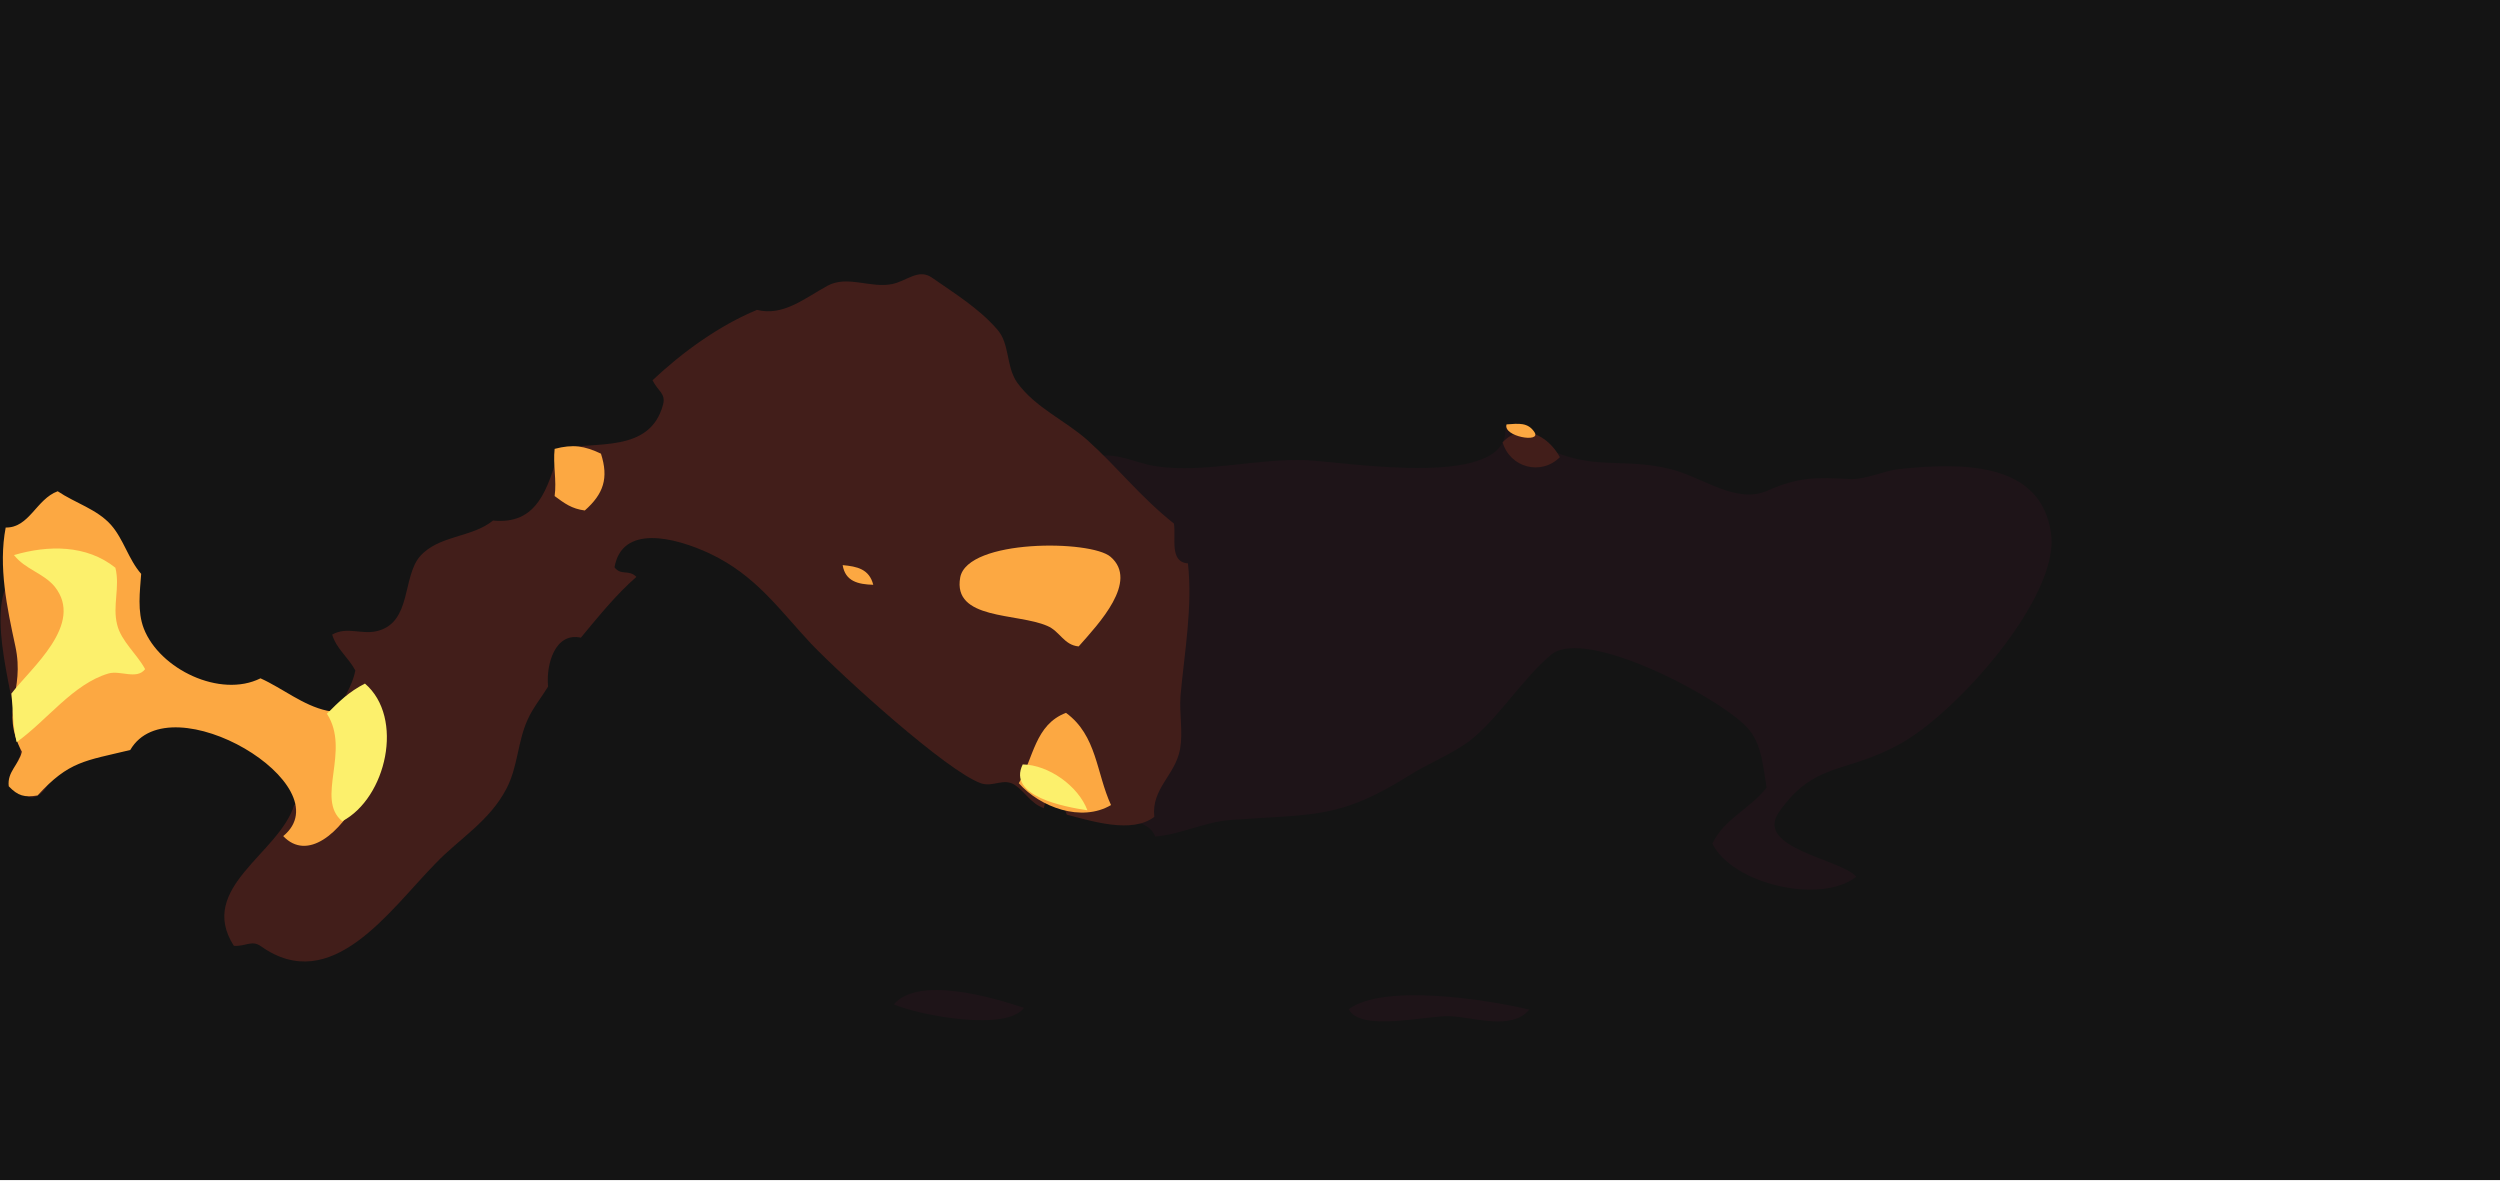
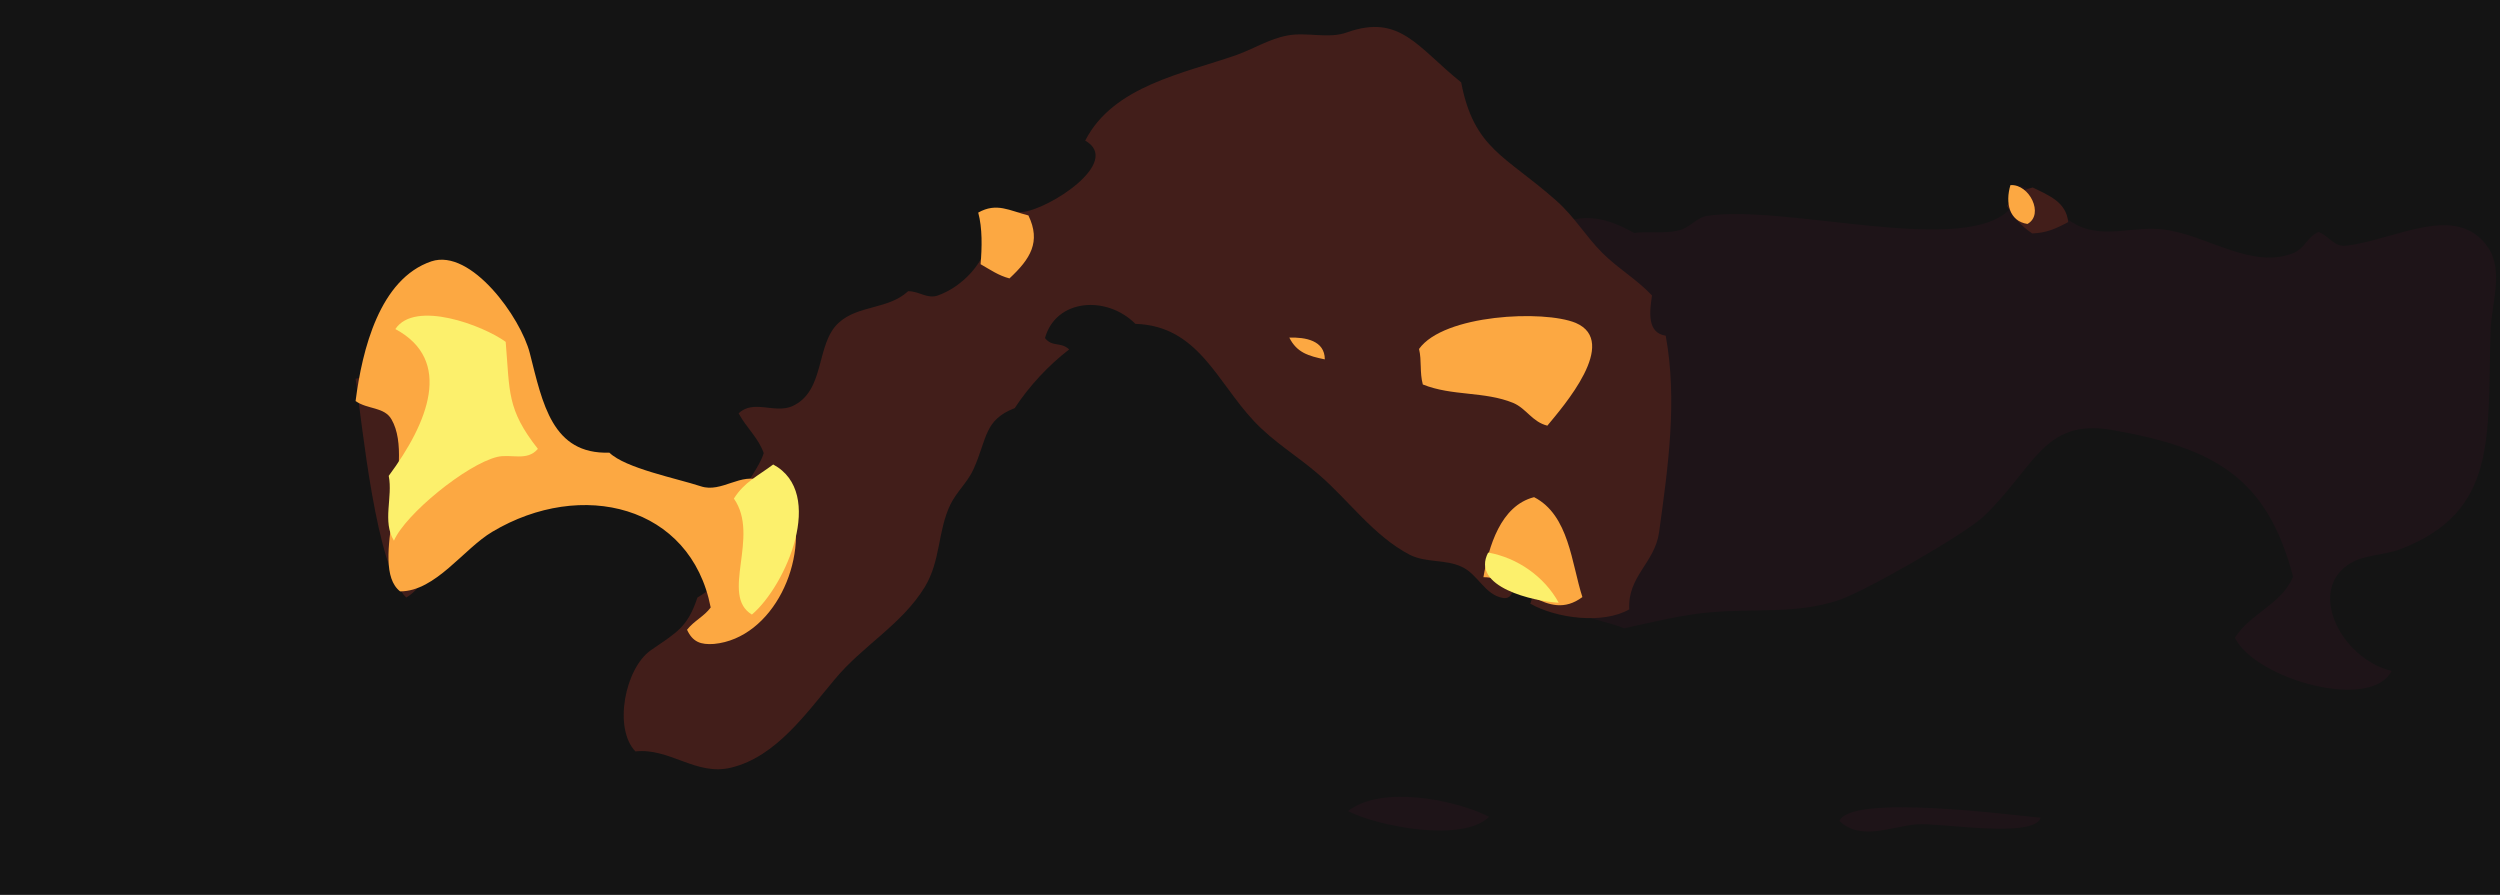
- <svg xmlns="http://www.w3.org/2000/svg" width="572" height="270" viewBox="0 0 572 270">
-   <rect width="572" height="270" fill="#141414" />
-   <path id="smoke" fill="#1e1418" fill-rule="evenodd" d="M391.8,193.0 C394.4,187.4 400.5,185.0 404.2,180.2 C403.4,175.6 403.2,170.8 400.3,167.1 C395.3,160.6 363.0,143.1 354.9,149.8 C348.4,155.2 342.5,164.8 336.0,169.7 C331.7,172.8 326.7,174.7 322.3,177.5 C306.3,187.5 300.5,186.2 281.7,187.6 C275.7,188.0 270.3,190.9 264.3,191.4 C262.7,187.1 256.7,188.4 253.6,185.3 C254.1,182.0 253.2,178.4 254.7,175.4 C258.7,167.5 258.9,161.5 257.6,152.9 C256.5,145.7 262.2,138.8 261.9,131.5 C261.6,121.8 251.2,115.6 247.8,106.6 C252.2,101.6 259.0,105.9 264.6,106.7 C275.8,108.3 287.7,104.8 299.0,105.3 C308.9,105.8 346.0,112.1 344.4,97.5 C348.0,95.9 349.3,100.2 352.2,101.7 C363.9,108.1 370.7,104.5 382.1,107.3 C389.5,109.1 397.1,115.4 404.3,112.3 C411.5,109.1 415.6,109.2 423.1,109.6 C427.0,109.8 430.8,107.7 434.7,107.3 C448.5,105.9 467.1,105.4 469.3,122.2 C471.2,136.8 447.2,163.7 434.2,170.5 C421.9,177.1 415.2,174.3 407.1,185.7 C401.1,194.1 421.5,196.6 424.7,200.6 C416.6,207.0 396.3,202.3 391.8,193.0Z M204.5,229.8 C210.2,223.2 227.1,228.2 234.3,230.6 C230.2,236.1 210.3,232.3 204.5,229.8Z M308.6,230.9 C316.7,224.9 340.7,228.8 349.9,231.0 C345.8,235.9 337.2,232.7 331.7,232.5 C326.5,232.3 311.2,236.2 308.6,230.9Z" />
-   <path id="ember" fill="#421e1a" fill-rule="evenodd" d="M59.7,216.5 C57.6,215.0 56.2,216.6 53.5,216.4 C45.0,203.1 63.9,195.3 67.3,184.2 C75.8,180.8 82.8,171.6 76.7,163.4 C78.4,160.1 80.6,157.1 81.3,153.4 C79.7,150.4 77.0,148.5 76.0,145.2 C79.5,143.2 82.9,145.4 86.6,144.3 C94.1,142.2 92.1,132.1 96.0,127.4 C100.3,122.4 107.9,123.1 112.8,119.1 C122.8,120.1 125.3,112.2 128.0,102.7 C136.1,100.9 148.7,103.8 151.7,92.6 C152.4,90.0 150.5,89.5 149.3,87.0 C156.1,80.6 164.5,74.5 173.2,70.9 C179.2,72.4 184.0,68.3 189.3,65.4 C193.8,62.9 199.2,66.0 204.1,65.0 C207.5,64.3 210.1,61.4 213.2,63.5 C218.5,67.2 223.9,70.5 228.1,75.3 C231.1,78.6 230.1,83.7 232.7,87.5 C236.9,93.3 243.6,96.1 248.8,100.7 C255.8,107.0 260.8,113.6 268.6,119.8 C269.1,123.1 267.5,128.6 271.8,128.9 C272.9,138.9 271.0,149.2 270.1,159.2 C269.8,163.3 270.7,167.4 270.0,171.4 C268.9,177.4 263.4,180.4 264.1,186.9 C259.0,190.8 249.9,187.9 244.1,186.4 C242.9,183.9 243.9,181.7 241.8,179.8 C239.3,180.7 239.6,182.4 238.8,184.9 C235.8,183.8 234.7,181.3 232.2,179.6 C229.6,177.9 227.2,180.2 224.4,179.2 C216.6,176.4 192.9,154.9 185.6,147.3 C178.3,139.5 173.0,131.7 162.5,126.7 C154.2,122.8 142.3,120.0 140.6,129.8 C142.1,131.8 143.9,130.2 145.6,132.0 C140.9,136.1 136.9,141.1 132.9,145.9 C127.0,144.6 124.9,152.0 125.4,157.1 C123.8,159.7 121.9,162.0 120.7,164.7 C118.4,169.8 118.5,175.4 115.9,180.4 C112.0,187.9 105.3,191.7 99.7,197.5 C89.1,208.3 75.9,228.0 59.7,216.5Z M343.8,101.2 C348.0,96.7 354.0,99.3 356.9,104.6 C352.6,108.9 345.5,107.0 343.8,101.2Z M4.7,172.9 C4.3,162.5 -2.8,143.3 1.5,133.9 C2.9,136.2 3.1,139.0 5.1,140.8 C14.4,149.0 12.3,155.6 11.6,167.6 C11.3,172.6 13.2,179.2 8.7,182.0 C4.9,184.4 2.0,176.5 4.7,172.9Z" />
-   <path id="orange" fill="#fca842" fill-rule="evenodd" d="M344.7,97.1 C347.5,96.9 349.6,96.6 351.1,98.9 C352.7,101.4 343.8,99.9 344.7,97.1Z M133.8,116.8 C130.8,116.4 129.2,115.2 126.9,113.5 C127.4,109.9 126.5,106.3 126.9,102.7 C131.1,101.6 133.7,102.0 137.5,103.8 C139.3,109.4 138.1,113.0 133.8,116.8Z M64.8,191.3 C78.8,179.8 38.9,155.9 29.8,171.6 C19.5,174.1 15.8,174.1 8.6,182.0 C5.6,182.5 4.1,182.1 2.0,179.9 C1.6,176.6 4.3,175.0 5.0,172.0 C-0.1,162.3 5.8,158.4 3.5,147.8 C1.6,139.0 -0.4,129.6 1.3,120.7 C6.7,120.8 8.3,114.2 13.2,112.4 C17.2,115.1 22.2,116.5 25.4,120.1 C28.3,123.4 29.4,128.0 32.3,131.3 C32.0,135.4 31.4,139.9 32.9,143.8 C36.5,153.1 50.4,159.8 59.6,155.2 C64.7,157.5 69.3,161.4 74.8,162.6 C77.4,163.2 78.2,161.0 80.5,159.6 C95.2,165.7 75.8,202.9 64.8,191.3Z M246.8,147.9 C243.4,147.6 242.5,144.4 239.6,143.2 C232.7,140.2 217.9,141.9 219.7,132.1 C221.4,123.3 249.6,123.5 254.1,127.4 C260.6,133.0 251.4,142.7 246.8,147.9Z M199.8,133.8 C196.3,133.7 193.4,133.0 192.8,129.3 C196.1,129.6 198.9,130.2 199.8,133.8Z M233.1,179.2 C236.5,173.4 236.8,165.8 243.9,163.1 C251.0,168.3 250.8,176.8 254.2,184.2 C247.4,188.2 238.0,184.7 233.1,179.2Z" />
-   <path id="gold" fill="#fcf06c" fill-rule="evenodd" d="M3.8,169.8 C2.9,166.0 3.0,162.4 2.6,158.7 C7.1,152.8 19.4,142.8 12.5,134.2 C9.9,131.1 5.8,130.3 3.2,127.0 C11.0,124.7 19.8,124.6 26.4,129.9 C27.5,134.3 25.7,138.6 26.8,142.9 C27.7,146.7 31.4,149.7 33.2,153.1 C31.3,155.6 27.5,153.3 24.8,154.1 C16.7,156.5 10.8,164.8 3.8,169.8Z M78.3,187.9 C72.1,182.8 80.3,171.8 74.8,163.3 C77.6,160.5 79.8,158.3 83.5,156.4 C92.6,164.2 88.4,182.6 78.3,187.9Z M248.8,185.4 C243.6,184.6 230.4,182.2 234.0,174.9 C239.9,175.0 246.7,179.8 248.8,185.4Z" />
+ <svg xmlns="http://www.w3.org/2000/svg" width="528" height="189" viewBox="0 0 528 189">
+   <rect width="528" height="189" fill="#141414" />
+   <path id="smoke" fill="#1e1418" fill-rule="evenodd" d="M472.0,134.7 C475.3,129.5 481.9,127.6 484.3,121.8 C478.8,100.9 467.8,94.6 446.0,90.8 C431.5,88.3 429.6,99.0 418.9,109.1 C414.7,113.0 393.7,125.0 388.2,126.8 C379.5,129.7 370.5,128.5 361.5,129.3 C355.2,129.8 349.1,131.4 343.0,132.7 C340.0,131.4 336.7,131.1 333.9,129.6 C335.1,124.1 333.4,118.0 335.6,112.9 C338.4,106.1 338.0,103.3 337.5,96.4 C336.9,88.6 343.6,80.7 341.9,73.0 C340.2,65.3 328.1,54.7 328.3,48.0 C334.0,44.6 339.7,46.1 345.1,49.2 C348.2,48.8 351.3,49.4 354.4,48.7 C356.7,48.3 358.2,46.0 360.5,45.6 C376.7,43.1 413.0,53.7 423.7,44.9 C425.7,43.3 423.8,41.3 424.8,39.1 C430.9,39.0 433.6,45.0 438.6,47.5 C444.4,50.5 451.0,47.6 457.2,48.5 C466.5,49.8 475.6,57.0 484.5,53.4 C486.8,52.4 487.4,49.9 489.7,49.0 C492.0,49.9 493.0,52.2 495.4,51.9 C505.6,50.8 518.9,42.5 525.5,52.3 C528.9,57.4 526.1,64.3 526.0,70.2 C525.3,92.0 527.7,108.1 506.9,116.0 C503.5,117.3 499.6,117.1 496.5,118.9 C487.0,124.5 494.4,139.1 505.1,141.7 C500.8,150.3 476.4,143.5 472.0,134.7Z M284.7,171.3 C291.7,165.8 307.1,168.8 314.5,172.5 C309.0,178.0 291.1,174.6 284.7,171.3Z M388.5,173.4 C390.8,167.6 425.1,172.2 431.0,172.7 C429.6,177.2 409.5,173.7 404.9,174.1 C399.5,174.5 393.0,177.7 388.5,173.4Z" />
+   <path id="ember" fill="#421e1a" fill-rule="evenodd" d="M134.2,158.7 C129.5,153.8 132.0,141.1 137.5,137.3 C143.0,133.5 145.2,132.5 147.3,126.2 C156.4,120.8 154.6,115.0 156.9,104.6 C157.7,101.4 160.3,98.9 161.3,95.7 C160.2,92.5 157.6,90.3 156.0,87.3 C159.1,84.3 163.6,87.4 167.3,85.8 C174.4,82.6 172.2,72.7 177.1,68.2 C181.2,64.4 187.6,65.4 191.8,61.5 C194.2,61.5 195.8,63.2 198.1,62.4 C203.1,60.6 207.6,55.9 208.8,50.7 C209.3,48.5 207.8,46.5 208.4,44.2 C211.0,44.0 213.2,44.9 215.8,44.8 C221.5,44.3 237.1,34.2 229.2,29.7 C235.1,18.1 250.1,15.5 261.2,11.6 C264.8,10.3 268.1,8.2 271.9,7.5 C276.1,6.7 280.6,8.3 284.6,6.8 C295.7,2.9 299.4,10.0 308.6,17.4 C311.3,31.5 318.0,32.9 328.6,42.3 C332.4,45.6 334.9,49.9 338.4,53.4 C341.7,56.7 345.7,59.0 348.9,62.4 C348.4,65.8 347.8,70.3 351.8,70.9 C354.3,84.6 352.3,98.6 350.4,112.4 C349.5,118.9 343.7,121.7 344.1,128.7 C338.5,131.9 328.7,130.6 323.2,127.5 C324.2,125.0 323.6,121.9 320.9,122.0 C319.4,123.7 319.8,126.6 317.5,126.3 C313.6,125.7 312.2,121.3 308.7,119.7 C305.3,118.1 301.3,118.9 297.8,117.2 C290.1,113.2 284.9,105.7 278.5,100.2 C274.0,96.3 268.9,93.3 264.8,88.9 C257.0,80.6 253.0,68.8 239.8,68.4 C233.7,62.3 223.0,63.1 220.7,71.4 C222.3,73.4 224.0,72.1 225.8,73.8 C221.4,77.2 217.4,81.5 214.3,86.2 C207.8,88.7 208.5,92.7 205.6,99.1 C204.4,101.8 202.0,103.9 200.7,106.6 C198.0,112.3 198.7,118.4 195.3,124.0 C190.4,132.0 182.1,136.4 176.2,143.6 C170.3,150.6 163.9,159.8 154.5,162.1 C147.1,164.0 141.5,157.9 134.2,158.7Z M429.2,49.3 C426.8,47.7 425.4,46.0 423.9,43.5 C425.4,41.1 426.7,40.3 429.3,39.6 C432.8,41.3 436.4,42.7 436.8,46.9 C434.2,48.3 432.2,49.2 429.2,49.3Z M85.8,126.2 C79.4,120.1 76.5,89.5 75.1,80.0 C78.8,79.1 82.3,79.2 86.1,79.1 C97.9,87.1 92.7,99.3 91.2,110.9 C90.5,116.4 91.1,123.1 85.8,126.2Z" />
+   <path id="orange" fill="#fca842" fill-rule="evenodd" d="M428.2,47.3 C424.3,46.7 423.5,42.8 424.6,39.1 C428.6,38.8 431.8,45.3 428.2,47.3Z M213.2,58.8 C210.9,58.2 209.2,57.0 207.1,55.8 C207.4,52.3 207.5,48.2 206.6,44.9 C210.5,42.7 213.2,44.5 217.2,45.5 C219.9,51.1 217.6,54.7 213.2,58.8Z M150.8,136.0 C148.0,136.2 146.3,135.6 145.1,133.0 C146.6,131.1 148.7,130.2 150.1,128.3 C145.9,106.7 122.8,101.1 104.0,112.3 C97.9,115.9 92.0,124.9 84.5,124.9 C77.6,119.5 88.0,97.8 82.7,88.6 C81.2,85.9 77.6,86.5 75.1,84.7 C76.5,73.8 80.2,58.9 91.1,55.2 C99.5,52.4 110.0,67.1 111.9,74.6 C114.6,85.2 116.6,96.0 128.7,95.6 C132.1,98.9 142.8,101.0 148.0,102.7 C152.4,104.2 156.6,99.6 160.9,101.6 C163.3,102.7 164.8,105.0 167.1,106.3 C171.0,118.2 163.3,134.8 150.8,136.0Z M326.8,89.9 C323.6,89.1 322.4,86.3 319.6,85.1 C313.5,82.6 306.7,83.7 300.5,81.2 C299.8,78.6 300.3,76.2 299.7,73.7 C304.9,66.4 326.0,65.4 332.8,68.2 C342.1,72.2 330.1,85.9 326.8,89.9Z M279.8,75.9 C276.4,75.2 273.9,74.5 272.3,71.3 C275.7,71.2 279.8,71.9 279.8,75.9Z M313.3,121.9 C314.4,115.5 316.9,106.8 324.0,105.0 C331.4,108.8 331.9,119.0 334.2,126.1 C326.7,131.7 320.9,121.9 313.3,121.9Z" />
+   <path id="gold" fill="#fcf06c" fill-rule="evenodd" d="M83.2,114.2 C80.7,110.1 83.0,105.0 82.1,100.5 C90.4,89.3 95.8,76.1 83.5,69.5 C87.6,63.3 102.0,68.7 106.8,72.2 C107.7,82.8 107.0,86.4 113.6,94.8 C111.3,97.5 108.0,95.8 105.0,96.5 C98.5,98.1 85.6,108.6 83.2,114.2Z M158.8,129.8 C152.0,125.7 160.6,113.3 155.0,105.3 C157.2,101.8 160.1,100.5 163.3,98.1 C174.5,104.1 166.0,123.7 158.8,129.8Z M329.2,127.3 C324.0,127.0 310.5,124.0 314.3,116.7 C320.5,117.8 326.2,121.8 329.2,127.3Z" />
</svg>
